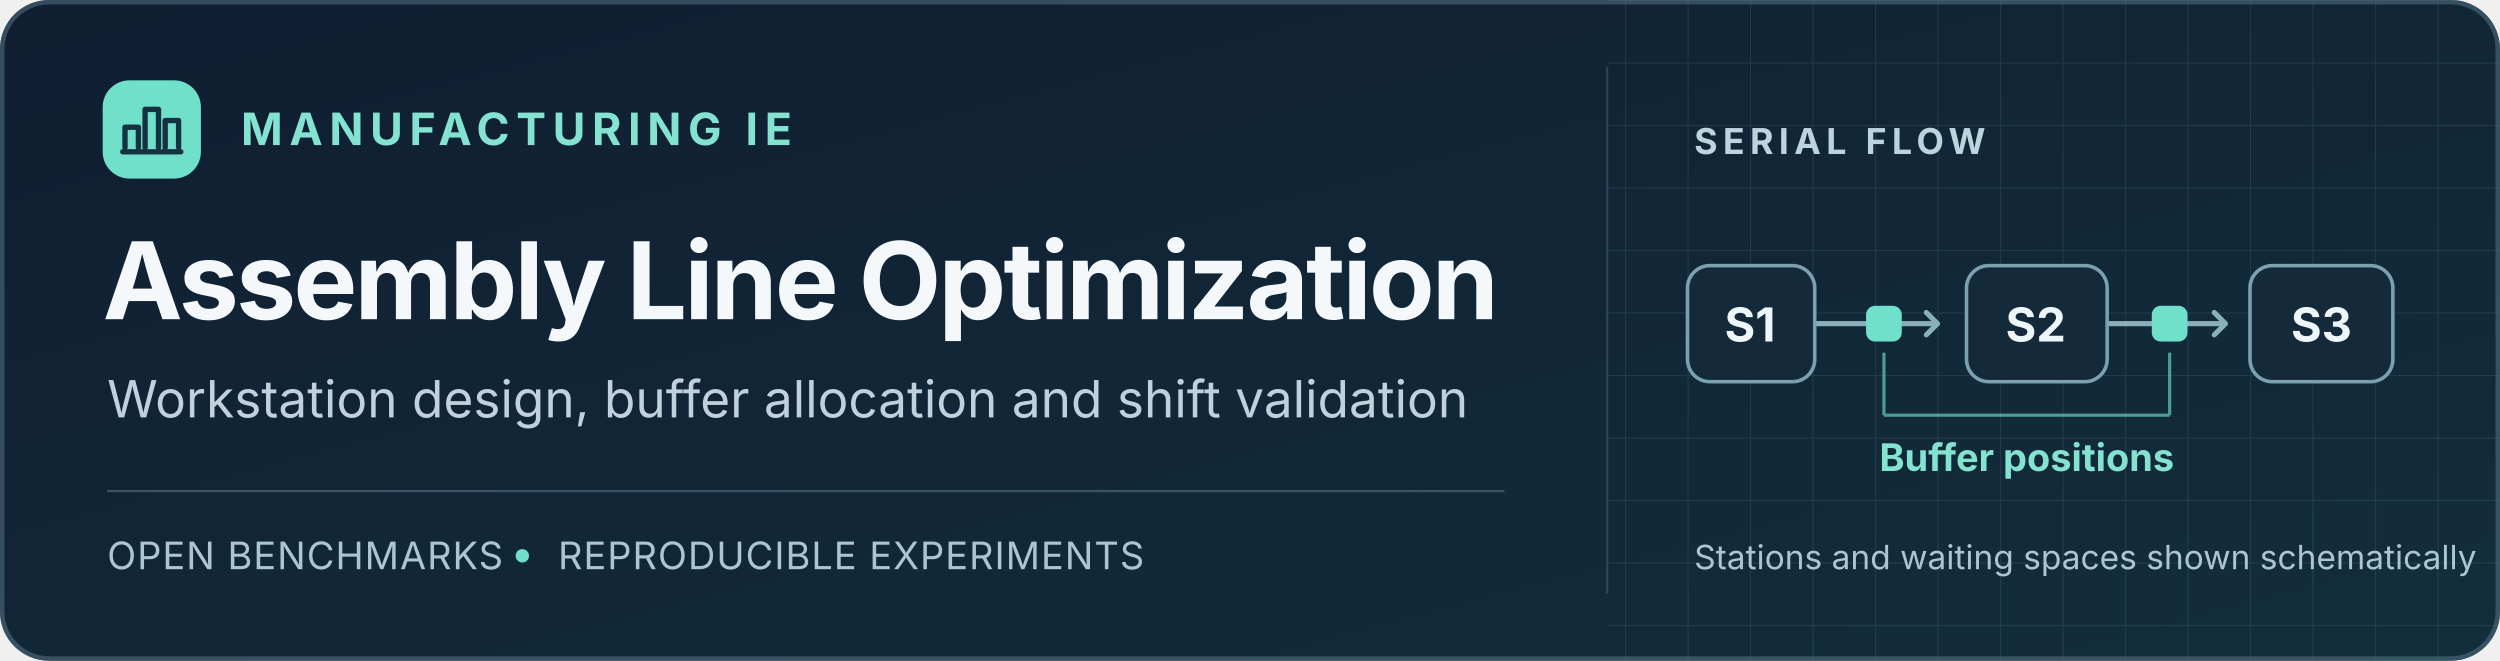
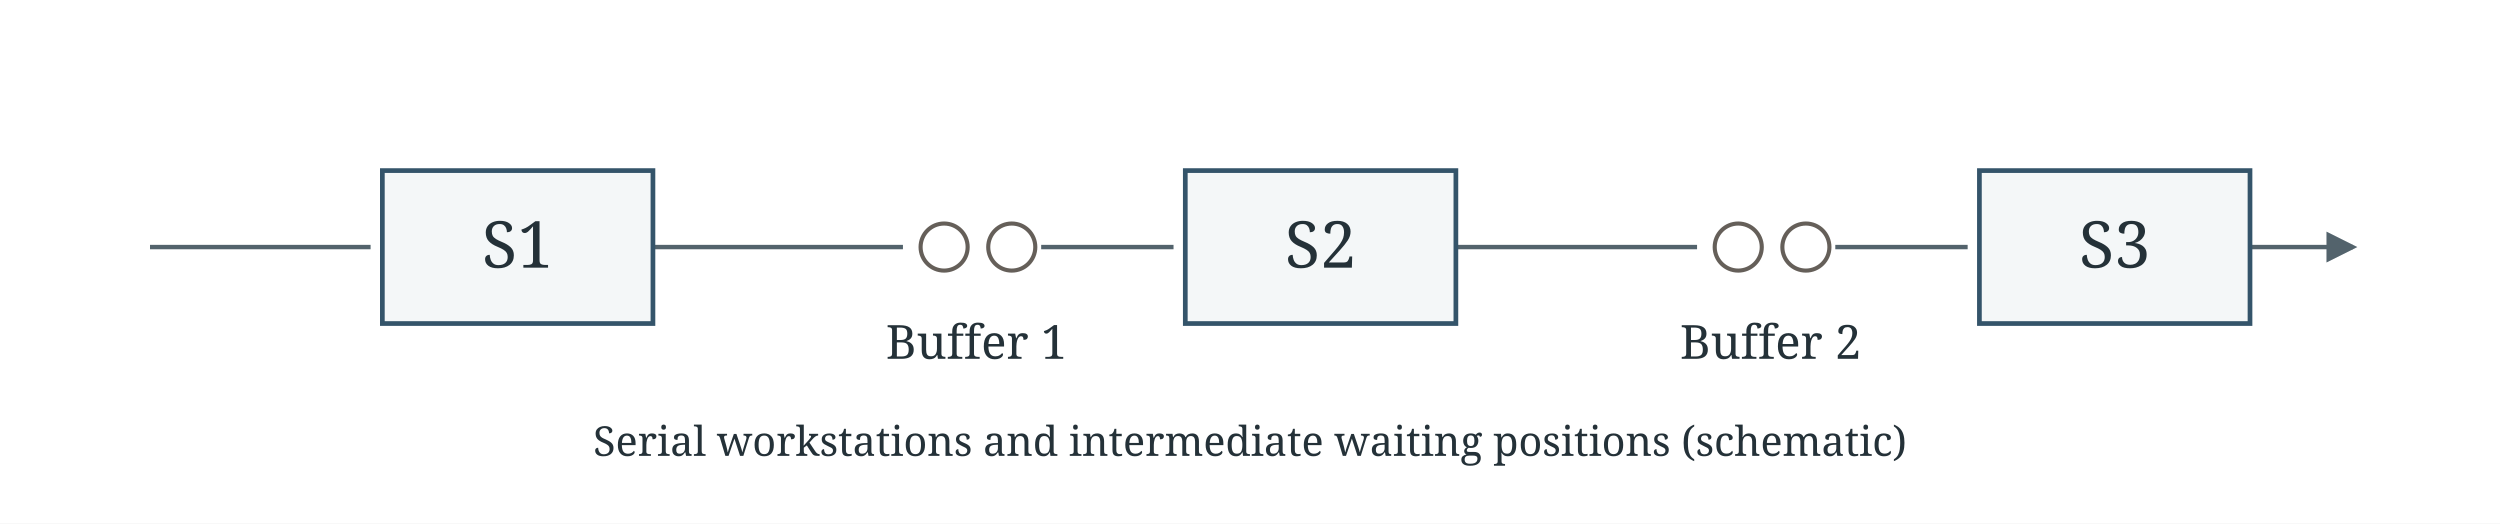
- <svg xmlns="http://www.w3.org/2000/svg" width="1120" height="296" viewBox="0 0 1120 296" role="img" aria-labelledby="title desc">
+ <svg xmlns="http://www.w3.org/2000/svg" viewBox="0 0 850 178" role="img" aria-labelledby="title desc">
  <defs>
-     <linearGradient id="background" x2="1" y2="1" gradientUnits="objectBoundingBox">
-       <stop offset="0" stop-color="#101e32" />
-       <stop offset="1" stop-color="#122e3c" />
-     </linearGradient>
-     <pattern id="grid" width="28" height="28" patternUnits="userSpaceOnUse">
-       <path d="M 28 0 H 0 V 28" fill="none" stroke="#a9c8d8" stroke-opacity=".11" />
-     </pattern>
-     <clipPath id="panel">
-       <rect width="1120" height="296" rx="22" />
-     </clipPath>
+     <marker id="end" markerWidth="7" markerHeight="7" refX="6" refY="3.5" orient="auto">
+       <path d="M0 0L7 3.5L0 7Z" fill="#53636c" />
+     </marker>
  </defs>
-   <g clip-path="url(#panel)">
-     <rect width="1120" height="296" fill="url(#background)" />
-     <rect x="720" width="400" height="296" fill="url(#grid)" />
-     <path d="M720 30V266" stroke="#a9c8d8" stroke-opacity=".18" />
+   <rect width="850" height="178" fill="white" />
+   <g stroke="#53636c" fill="none" stroke-width="1.5" marker-end="url(#end)">
+     <path d="M51 84H126 M222 84H307 M354 84H399 M495 84H577 M624 84H669 M765 84H800" />
  </g>
-   <rect x="1" y="1" width="1118" height="294" rx="21" fill="none" stroke="#557184" stroke-opacity=".55" stroke-width="2" />
-   <g font-family="system-ui, -apple-system, BlinkMacSystemFont, 'Segoe UI', sans-serif">
-     <g transform="translate(46 36)">
-       <rect width="44" height="44" rx="12" fill="#71e0cb" />
-       <path d="M10 30V21h6v9m3 0V13h6v17m3 0V18h6v12M9 32h26" fill="none" stroke="#153241" stroke-width="2.4" stroke-linecap="round" stroke-linejoin="round" />
-     </g>
-     <text x="108" y="65" font-size="20" fill="#84e3d0" font-weight="700" letter-spacing="3">MANUFACTURING IE</text>
-     <text x="46" y="143" font-size="48" fill="#f4f8fb" font-weight="750" letter-spacing="-1.2">Assembly Line Optimization</text>
-     <text x="48" y="187" font-size="23" fill="#c0d0dc">Workstation design, buffer allocation and shift validation</text>
-     <path d="M48 220H674" stroke="#a9c8d8" stroke-opacity=".28" />
-     <text x="48" y="255" font-size="17" fill="#acc5d4" letter-spacing=".45">OPEN BENCHMARKS</text>
-     <circle cx="234" cy="249" r="3" fill="#71e0cb" />
-     <text x="250" y="255" font-size="17" fill="#acc5d4" letter-spacing=".45">REPRODUCIBLE EXPERIMENTS</text>
-     <text x="759" y="69" font-size="16" font-weight="700" letter-spacing="2.4" fill="#bcd4de">SERIAL FLOW</text>
-     <path d="M813 145H867M944 145H997" fill="none" stroke="#8ab1bb" stroke-width="2.3" />
-     <path d="m863 140 5 5-5 5m129-10 5 5-5 5" fill="none" stroke="#8ab1bb" stroke-width="2.3" stroke-linecap="round" stroke-linejoin="round" />
-     <g fill="#142a3b" stroke="#7ba0b0" stroke-width="1.6">
-       <rect x="756" y="119" width="57" height="52" rx="10" />
-       <rect x="881" y="119" width="63" height="52" rx="10" />
-       <rect x="1008" y="119" width="64" height="52" rx="10" />
-     </g>
-     <rect x="836" y="137" width="16" height="16" rx="4" fill="#71e0cb" />
-     <rect x="964" y="137" width="16" height="16" rx="4" fill="#71e0cb" />
-     <g font-size="21" font-weight="700" fill="#edf6f9" text-anchor="middle">
-       <text x="784" y="153">S1</text>
-       <text x="912" y="153">S2</text>
-       <text x="1040" y="153">S3</text>
-     </g>
-     <path d="M844 158v28m128-28v28m-128 0h128" fill="none" stroke="#71e0cb" stroke-opacity=".64" stroke-width="1.4" />
-     <text x="908" y="211" font-size="17" font-weight="650" fill="#84e3d0" text-anchor="middle">Buffer positions</text>
-     <text x="759" y="255" font-size="15" fill="#acc5d4">Stations and waiting spaces shown schematically</text>
+   <g stroke="#34546a" fill="#f4f7f8" stroke-width="1.6">
+     <rect x="130" y="58" width="92" height="52" />
+     <rect x="403" y="58" width="92" height="52" />
+     <rect x="673" y="58" width="92" height="52" />
+   </g>
+   <g fill="white" stroke="#655f59" stroke-width="1.4">
+     <circle cx="321" cy="84" r="8" />
+     <circle cx="344" cy="84" r="8" />
+     <circle cx="591" cy="84" r="8" />
+     <circle cx="614" cy="84" r="8" />
+   </g>
+   <g font-family="Georgia,serif" text-anchor="middle" fill="#243138">
+     <text x="176" y="91" font-size="22">S1</text>
+     <text x="449" y="91" font-size="22">S2</text>
+     <text x="719" y="91" font-size="22">S3</text>
+     <text x="332" y="122" font-size="16">Buffer 1</text>
+     <text x="602" y="122" font-size="16">Buffer 2</text>
+     <text x="425" y="155" font-size="14">Serial workstations and intermediate waiting positions (schematic)</text>
  </g>
</svg>
